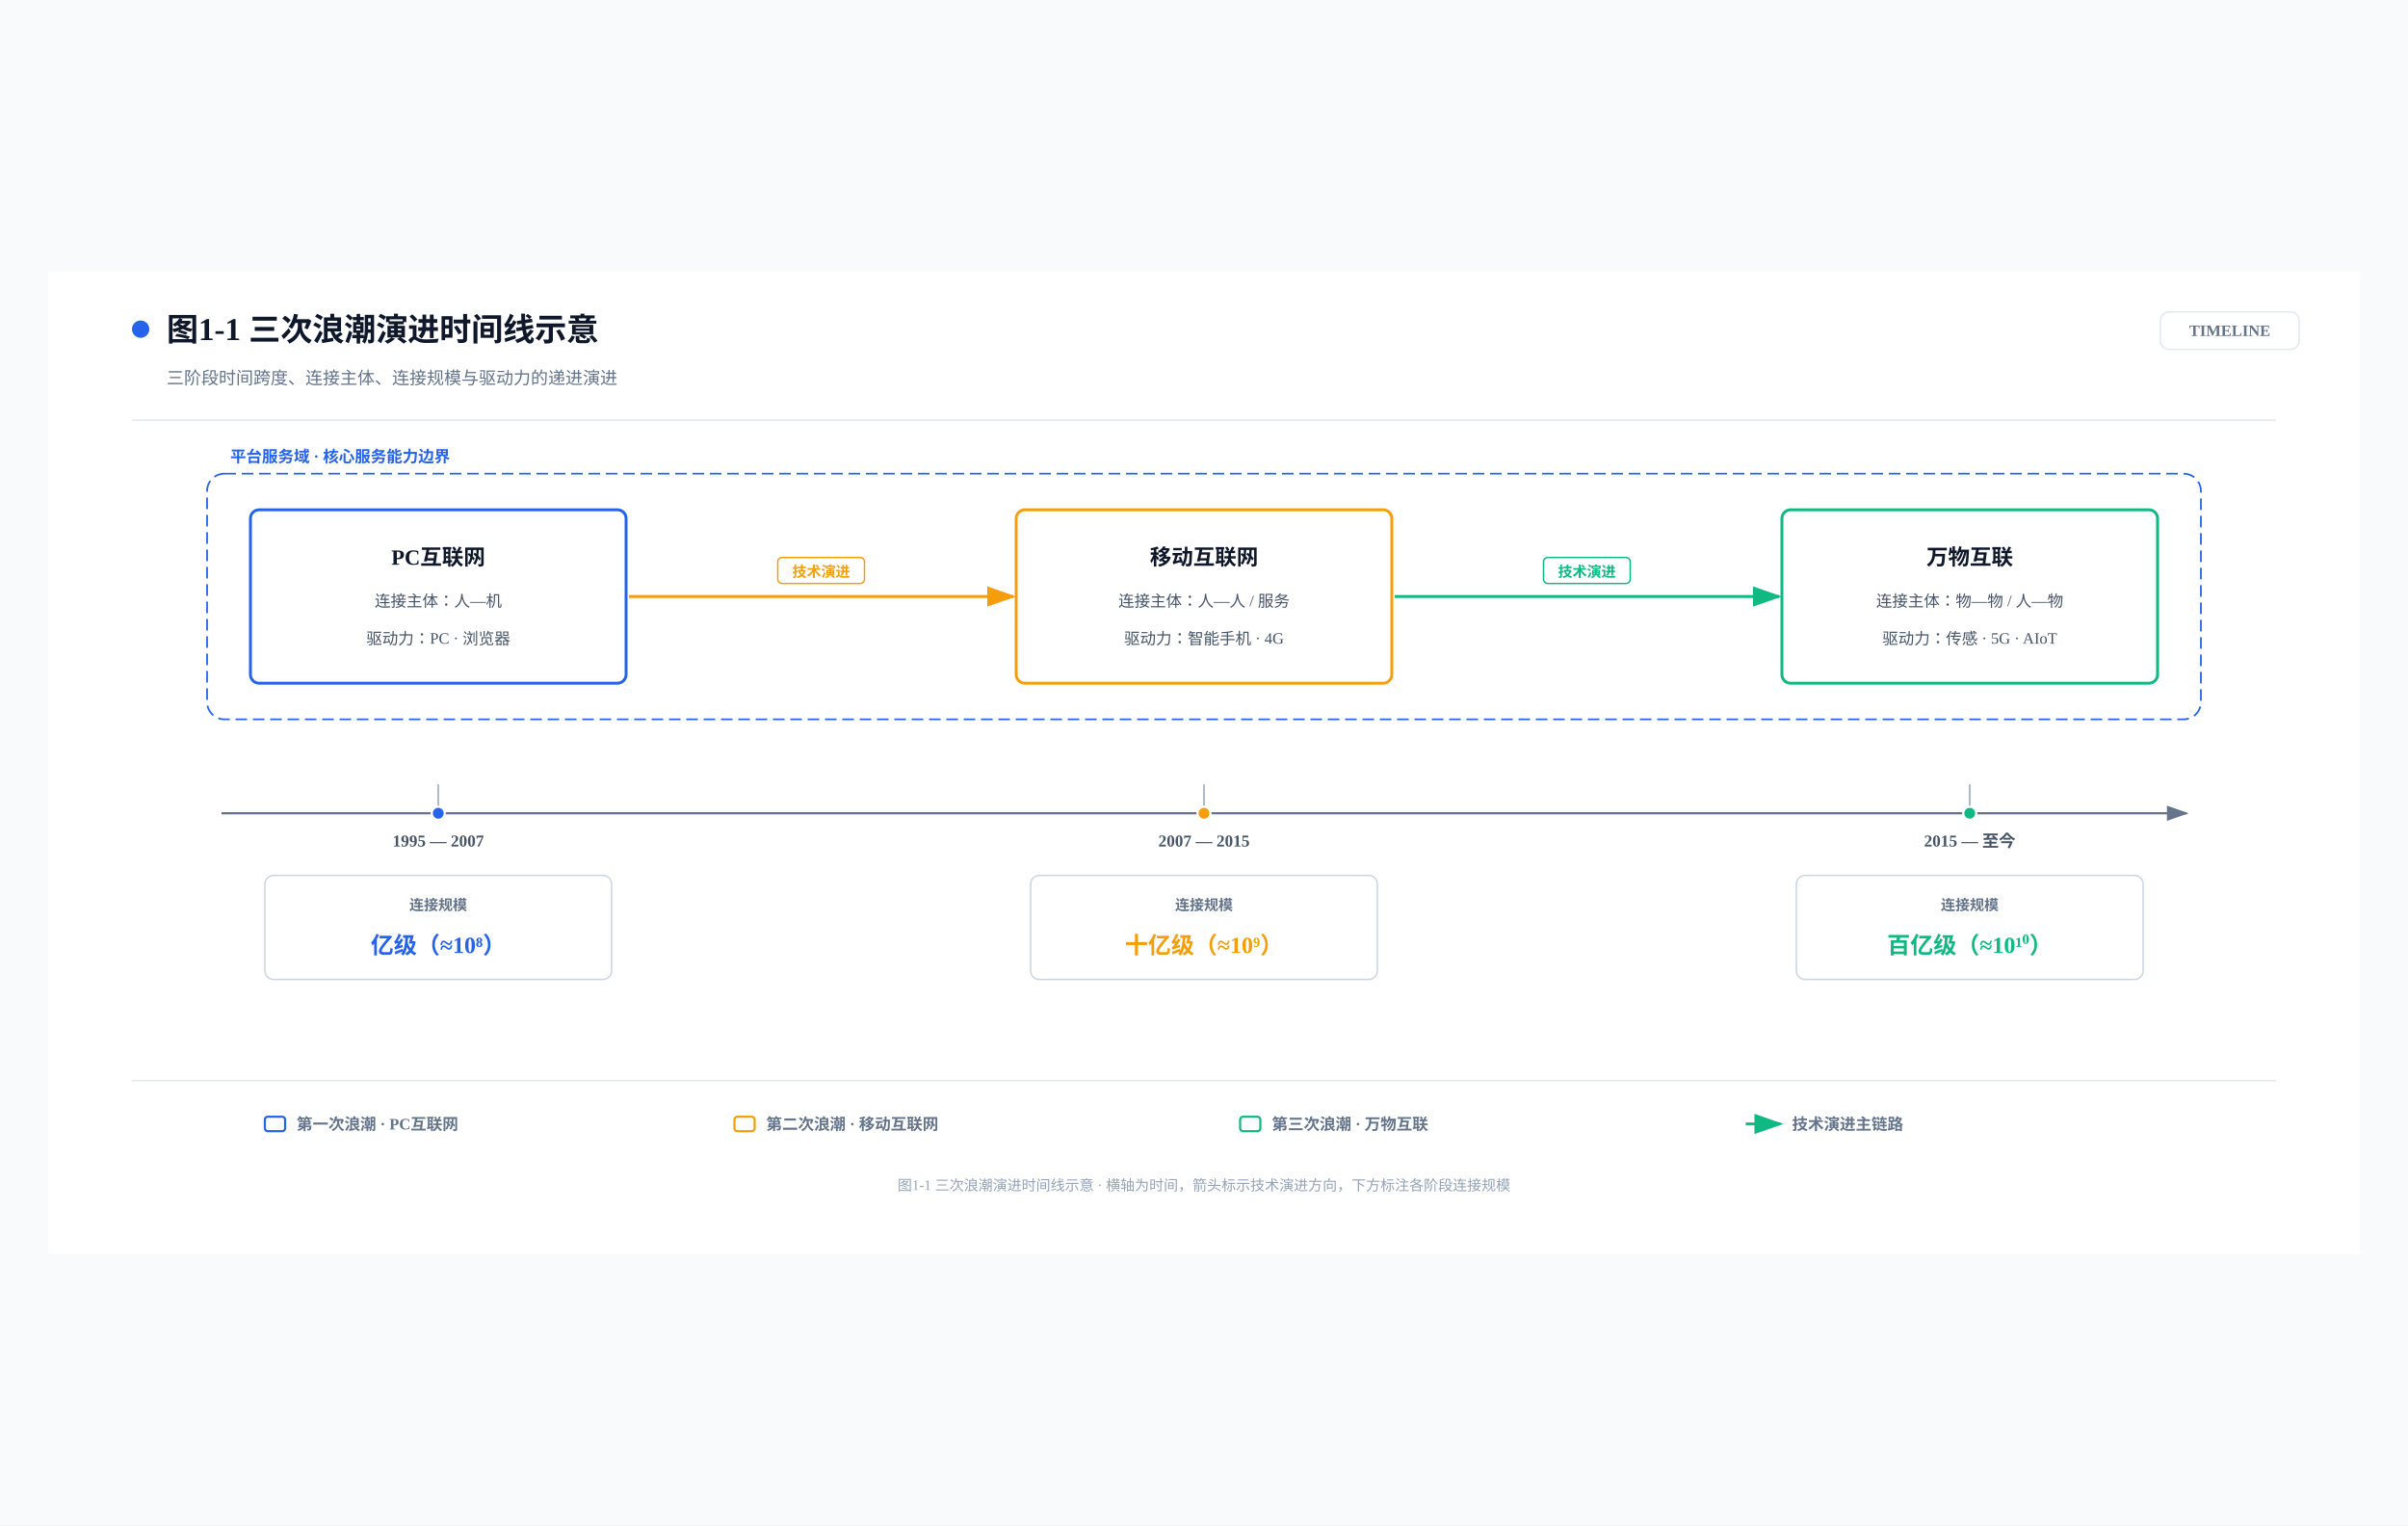
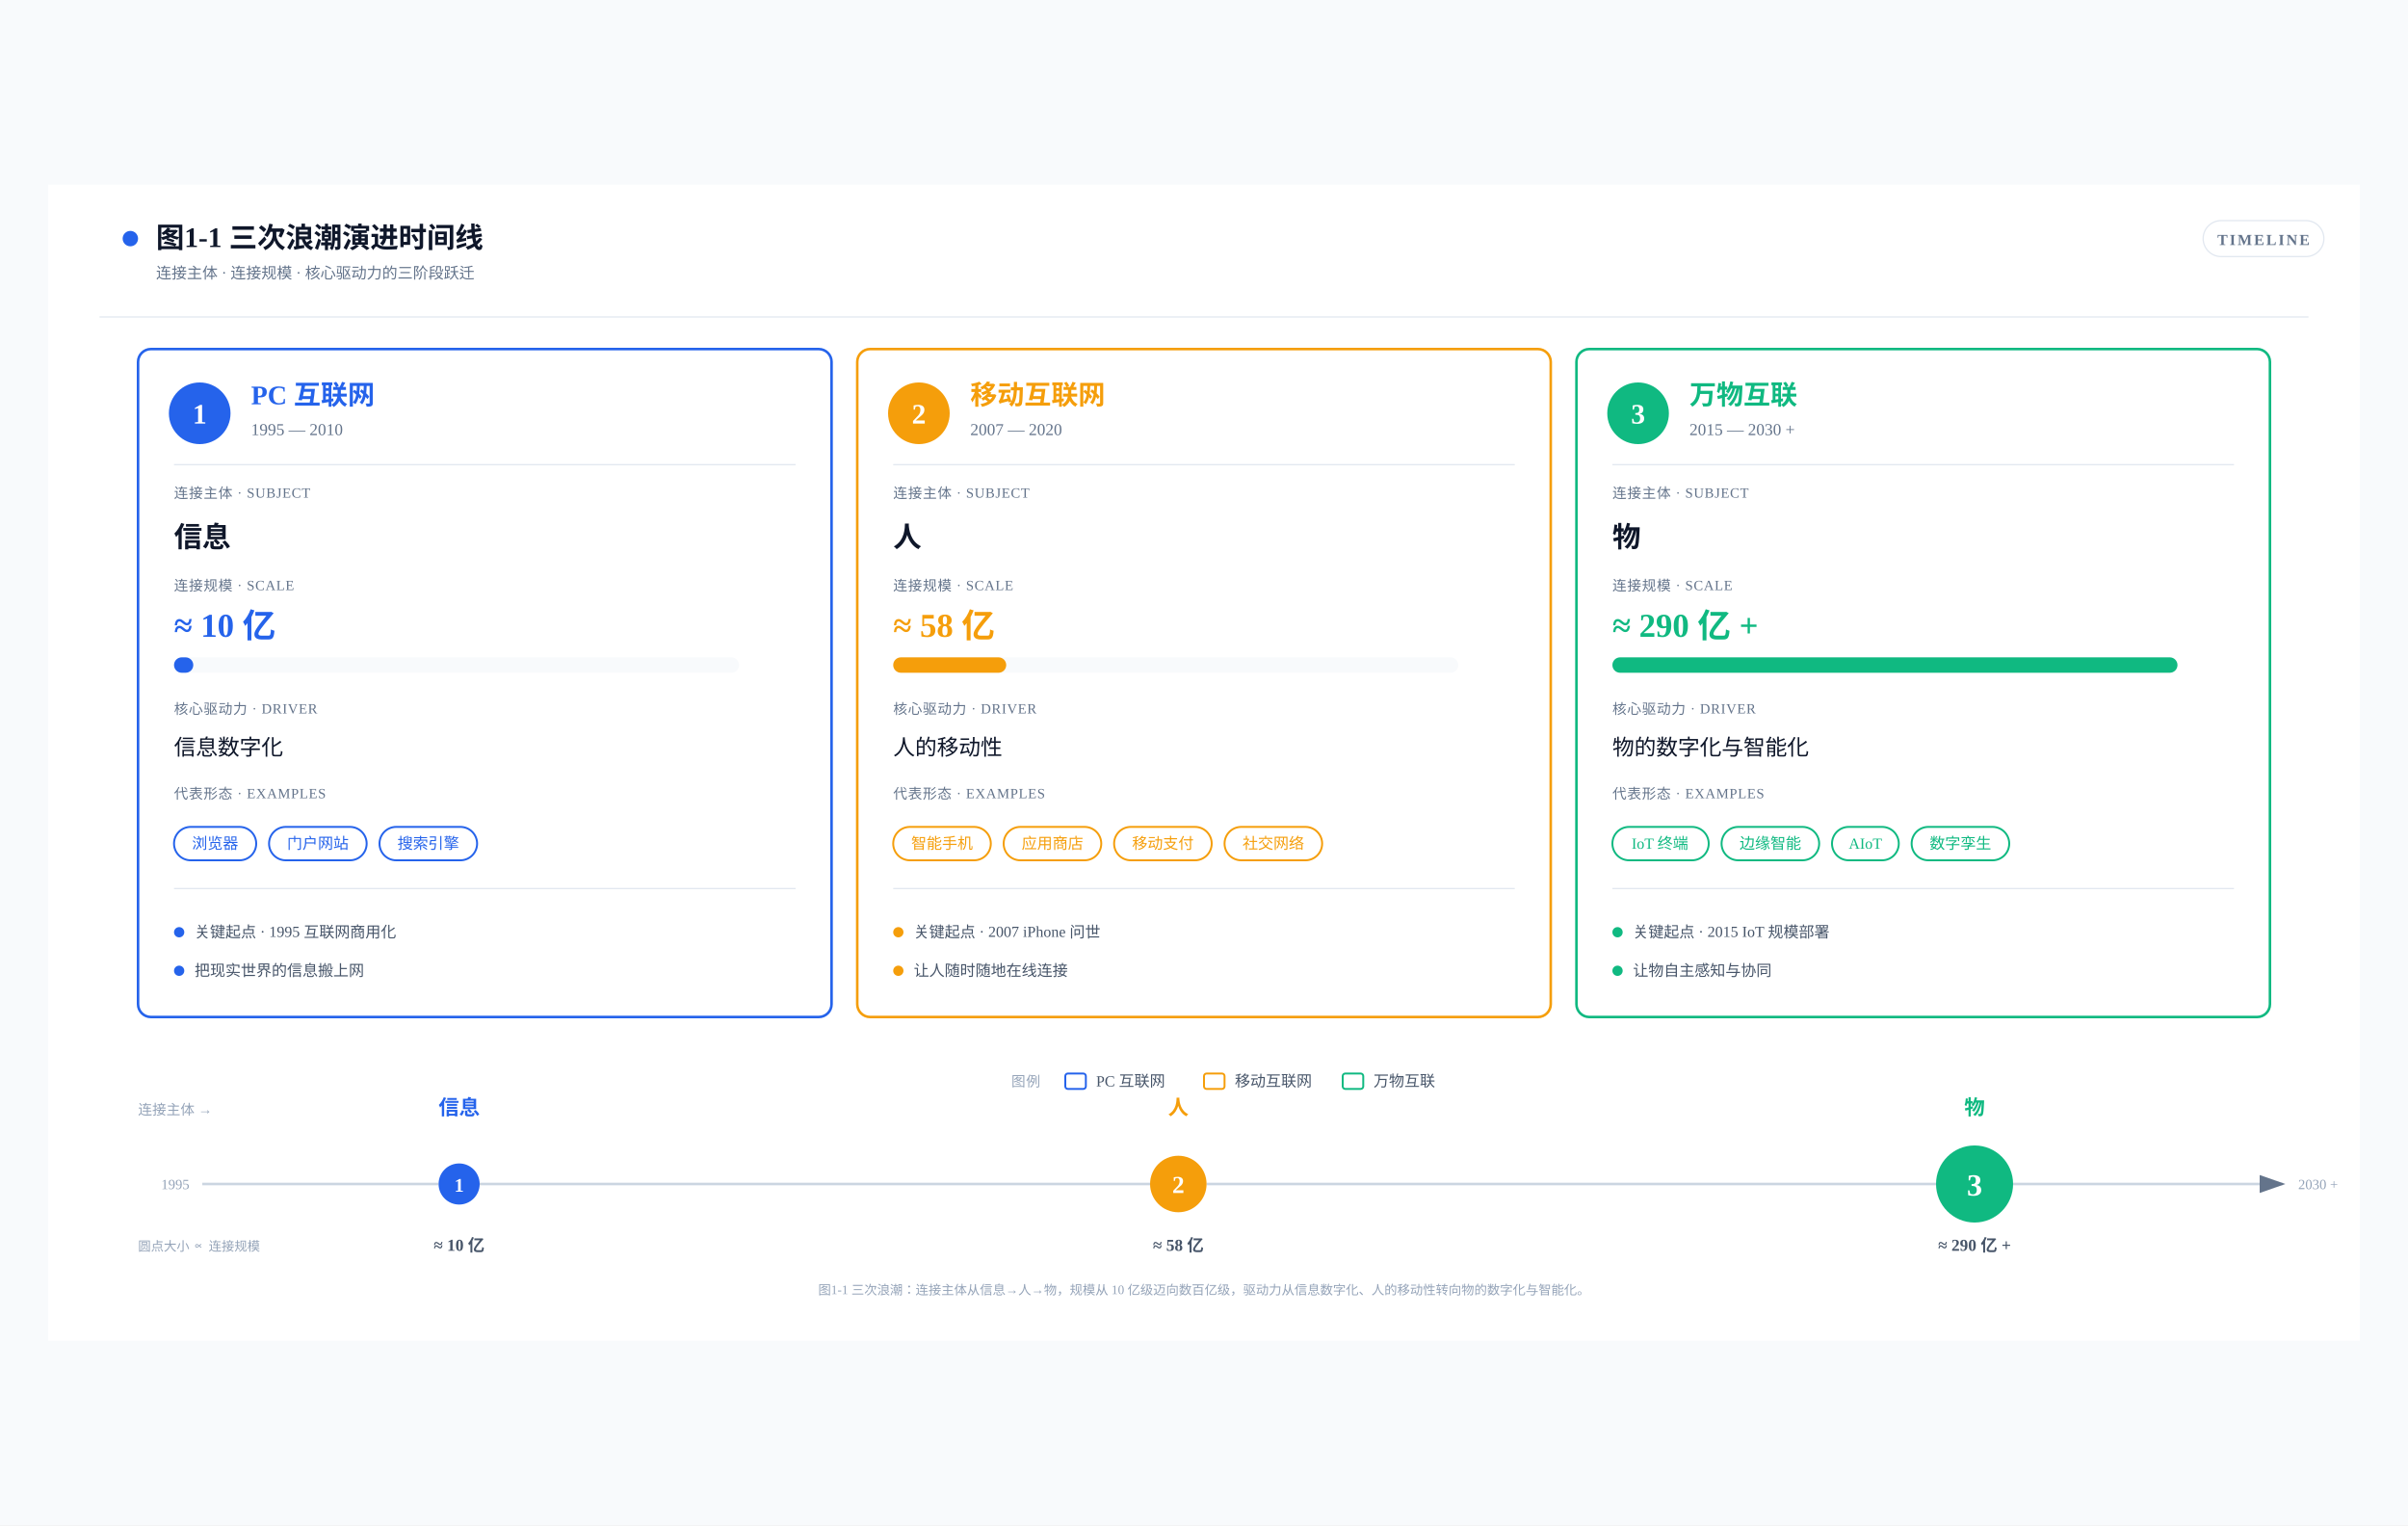
<svg xmlns="http://www.w3.org/2000/svg" width="1200" height="760" viewBox="0 0 1200 760" role="img" aria-labelledby="title desc">
  <rect width="1200" height="760" fill="#F8FAFC" />
-   <svg x="24.000" y="135.200" width="1152.000" height="489.600" viewBox="0 0 1600.000 680.000" preserveAspectRatio="xMidYMid meet">
+   <svg x="24.000" y="92.000" width="1152.000" height="576.000" viewBox="0 0 1800.000 900.000" preserveAspectRatio="xMidYMid meet">
    <defs>
      <marker id="ah-blue" markerWidth="10" markerHeight="7" refX="9" refY="3.5" orient="auto">
        <polygon points="0 0,10 3.5,0 7" fill="#2563EB" />
      </marker>
-       <marker id="ah-green" markerWidth="10" markerHeight="7" refX="9" refY="3.5" orient="auto">
-         <polygon points="0 0,10 3.5,0 7" fill="#10B981" />
-       </marker>
      <marker id="ah-orange" markerWidth="10" markerHeight="7" refX="9" refY="3.5" orient="auto">
        <polygon points="0 0,10 3.5,0 7" fill="#F59E0B" />
      </marker>
-       <marker id="ah-violet" markerWidth="10" markerHeight="7" refX="9" refY="3.5" orient="auto">
-         <polygon points="0 0,10 3.5,0 7" fill="#7C3AED" />
-       </marker>
-       <marker id="ah-red" markerWidth="10" markerHeight="7" refX="9" refY="3.5" orient="auto">
-         <polygon points="0 0,10 3.5,0 7" fill="#E11D48" />
+       <marker id="ah-green" markerWidth="10" markerHeight="7" refX="9" refY="3.5" orient="auto">
+         <polygon points="0 0,10 3.5,0 7" fill="#10B981" />
      </marker>
      <marker id="ah-gray" markerWidth="10" markerHeight="7" refX="9" refY="3.5" orient="auto">
        <polygon points="0 0,10 3.5,0 7" fill="#64748B" />
      </marker>
    </defs>
-     <rect x="0" y="0" width="1600" height="680" fill="#FFFFFF" />
-     <circle cx="64" cy="40" r="6" fill="#2563EB" />
-     <text x="82" y="48" fill="#0F172A" font-size="22" font-weight="700">图1-1 三次浪潮演进时间线示意</text>
-     <text x="82" y="78" fill="#64748B" font-size="12" font-weight="500">三阶段时间跨度、连接主体、连接规模与驱动力的递进演进</text>
-     <rect x="1462" y="28" width="96" height="26" rx="6" fill="#FFFFFF" stroke="#E2E8F0" stroke-width="1" />
-     <text x="1510" y="41" fill="#64748B" font-size="11" font-weight="700" text-anchor="middle" dominant-baseline="central">TIMELINE</text>
-     <line x1="58" y1="103" x2="1542" y2="103" stroke="#E2E8F0" stroke-width="1" />
-     <text x="126" y="132" fill="#2563EB" font-size="11" font-weight="600">平台服务域 · 核心服务能力边界</text>
-     <rect x="110" y="140" width="1380" height="170" rx="12" fill="none" stroke="#2563EB" stroke-width="1.2" stroke-dasharray="8 4" />
-     <line x1="120" y1="375" x2="1480" y2="375" stroke="#64748B" stroke-width="1.5" marker-end="url(#ah-gray)" />
-     <line x1="270" y1="355" x2="270" y2="375" stroke="#94A3B8" stroke-width="1" />
-     <circle cx="270" cy="375" r="4.5" fill="#2563EB" stroke="#FFFFFF" stroke-width="1.5" />
-     <line x1="800" y1="355" x2="800" y2="375" stroke="#94A3B8" stroke-width="1" />
-     <circle cx="800" cy="375" r="4.5" fill="#F59E0B" stroke="#FFFFFF" stroke-width="1.5" />
-     <line x1="1330" y1="355" x2="1330" y2="375" stroke="#94A3B8" stroke-width="1" />
-     <circle cx="1330" cy="375" r="4.5" fill="#10B981" stroke="#FFFFFF" stroke-width="1.5" />
-     <text x="270" y="398" fill="#475569" font-size="11.5" font-weight="600" text-anchor="middle">1995 — 2007</text>
-     <text x="800" y="398" fill="#475569" font-size="11.5" font-weight="600" text-anchor="middle">2007 — 2015</text>
-     <text x="1330" y="398" fill="#475569" font-size="11.5" font-weight="600" text-anchor="middle">2015 — 至今</text>
-     <line x1="402" y1="225" x2="668" y2="225" stroke="#F59E0B" stroke-width="2" marker-end="url(#ah-orange)" />
-     <rect x="505" y="198" width="60" height="18" rx="3" fill="#FFFFFF" stroke="#F59E0B" stroke-width="1" />
-     <text x="535" y="207" fill="#F59E0B" font-size="10" font-weight="600" text-anchor="middle" dominant-baseline="central">技术演进</text>
-     <line x1="932" y1="225" x2="1198" y2="225" stroke="#10B981" stroke-width="2" marker-end="url(#ah-green)" />
-     <rect x="1035" y="198" width="60" height="18" rx="3" fill="#FFFFFF" stroke="#10B981" stroke-width="1" />
-     <text x="1065" y="207" fill="#10B981" font-size="10" font-weight="600" text-anchor="middle" dominant-baseline="central">技术演进</text>
-     <rect x="140" y="165" width="260" height="120" rx="6" fill="#FFFFFF" stroke="#2563EB" stroke-width="2" />
-     <text x="270" y="203" fill="#0F172A" font-size="15" font-weight="700" text-anchor="middle">PC互联网</text>
-     <text x="270" y="232" fill="#475569" font-size="11" font-weight="500" text-anchor="middle">连接主体：人—机</text>
-     <text x="270" y="258" fill="#475569" font-size="11" font-weight="500" text-anchor="middle">驱动力：PC · 浏览器</text>
-     <rect x="670" y="165" width="260" height="120" rx="6" fill="#FFFFFF" stroke="#F59E0B" stroke-width="2" />
-     <text x="800" y="203" fill="#0F172A" font-size="15" font-weight="700" text-anchor="middle">移动互联网</text>
-     <text x="800" y="232" fill="#475569" font-size="11" font-weight="500" text-anchor="middle">连接主体：人—人 / 服务</text>
-     <text x="800" y="258" fill="#475569" font-size="11" font-weight="500" text-anchor="middle">驱动力：智能手机 · 4G</text>
-     <rect x="1200" y="165" width="260" height="120" rx="6" fill="#FFFFFF" stroke="#10B981" stroke-width="2" />
-     <text x="1330" y="203" fill="#0F172A" font-size="15" font-weight="700" text-anchor="middle">万物互联</text>
-     <text x="1330" y="232" fill="#475569" font-size="11" font-weight="500" text-anchor="middle">连接主体：物—物 / 人—物</text>
-     <text x="1330" y="258" fill="#475569" font-size="11" font-weight="500" text-anchor="middle">驱动力：传感 · 5G · AIoT</text>
-     <rect x="150" y="418" width="240" height="72" rx="6" fill="#FFFFFF" stroke="#CBD5E1" stroke-width="1" />
-     <text x="270" y="442" fill="#64748B" font-size="10" font-weight="600" text-anchor="middle">连接规模</text>
-     <text x="270" y="472" fill="#2563EB" font-size="16" font-weight="700" text-anchor="middle">亿级（≈10⁸）</text>
-     <rect x="680" y="418" width="240" height="72" rx="6" fill="#FFFFFF" stroke="#CBD5E1" stroke-width="1" />
-     <text x="800" y="442" fill="#64748B" font-size="10" font-weight="600" text-anchor="middle">连接规模</text>
-     <text x="800" y="472" fill="#F59E0B" font-size="16" font-weight="700" text-anchor="middle">十亿级（≈10⁹）</text>
-     <rect x="1210" y="418" width="240" height="72" rx="6" fill="#FFFFFF" stroke="#CBD5E1" stroke-width="1" />
-     <text x="1330" y="442" fill="#64748B" font-size="10" font-weight="600" text-anchor="middle">连接规模</text>
-     <text x="1330" y="472" fill="#10B981" font-size="16" font-weight="700" text-anchor="middle">百亿级（≈10¹⁰）</text>
-     <line x1="58" y1="560" x2="1542" y2="560" stroke="#E2E8F0" stroke-width="1" />
-     <rect x="150" y="585" width="14" height="10" rx="2" fill="#FFFFFF" stroke="#2563EB" stroke-width="1.5" />
-     <text x="172" y="594" fill="#64748B" font-size="11" font-weight="600">第一次浪潮 · PC互联网</text>
-     <rect x="475" y="585" width="14" height="10" rx="2" fill="#FFFFFF" stroke="#F59E0B" stroke-width="1.5" />
-     <text x="497" y="594" fill="#64748B" font-size="11" font-weight="600">第二次浪潮 · 移动互联网</text>
-     <rect x="825" y="585" width="14" height="10" rx="2" fill="#FFFFFF" stroke="#10B981" stroke-width="1.5" />
-     <text x="847" y="594" fill="#64748B" font-size="11" font-weight="600">第三次浪潮 · 万物互联</text>
-     <line x1="1175" y1="590" x2="1199" y2="590" stroke="#10B981" stroke-width="2" marker-end="url(#ah-green)" />
-     <text x="1207" y="594" fill="#64748B" font-size="11" font-weight="600">技术演进主链路</text>
-     <text x="800" y="636" fill="#94A3B8" font-size="10" text-anchor="middle">图1-1 三次浪潮演进时间线示意 · 横轴为时间，箭头标示技术演进方向，下方标注各阶段连接规模</text>
+     <rect x="0" y="0" width="1800" height="900" fill="#FFFFFF" />
+     <g id="title">
+       <circle cx="64" cy="42" r="6" fill="#2563EB" />
+       <text x="84" y="49" font-size="22" font-weight="700" fill="#0F172A">图1-1 三次浪潮演进时间线</text>
+       <text x="84" y="73" font-size="12" fill="#64748B">连接主体 · 连接规模 · 核心驱动力的三阶段跃迁</text>
+       <rect x="1678" y="28" width="94" height="28" rx="14" fill="#FFFFFF" stroke="#E2E8F0" stroke-width="1" />
+       <text x="1725" y="47" font-size="12" font-weight="700" fill="#64748B" text-anchor="middle" letter-spacing="1.5">TIMELINE</text>
+       <line x1="40" y1="103" x2="1760" y2="103" stroke="#E2E8F0" stroke-width="1" />
+     </g>
+     <g id="card-1">
+       <rect x="70" y="128" width="540" height="520" rx="10" fill="#FFFFFF" stroke="#2563EB" stroke-width="2" />
+       <circle cx="118" cy="178" r="24" fill="#2563EB" />
+       <text x="118" y="186" font-size="22" font-weight="700" fill="#FFFFFF" text-anchor="middle">1</text>
+       <text x="158" y="171" font-size="21" font-weight="700" fill="#2563EB">PC 互联网</text>
+       <text x="158" y="195" font-size="13" fill="#64748B">1995 — 2010</text>
+       <line x1="98" y1="218" x2="582" y2="218" stroke="#E2E8F0" stroke-width="1" />
+       <text x="98" y="244" font-size="11" fill="#64748B" letter-spacing="0.5">连接主体 · SUBJECT</text>
+       <text x="98" y="282" font-size="22" font-weight="700" fill="#0F172A">信息</text>
+       <text x="98" y="316" font-size="11" fill="#64748B" letter-spacing="0.5">连接规模 · SCALE</text>
+       <text x="98" y="352" font-size="26" font-weight="700" fill="#2563EB">≈ 10 亿</text>
+       <rect x="98" y="368" width="440" height="12" rx="6" fill="#F8FAFC" />
+       <rect x="98" y="368" width="15" height="12" rx="6" fill="#2563EB" />
+       <text x="98" y="412" font-size="11" fill="#64748B" letter-spacing="0.5">核心驱动力 · DRIVER</text>
+       <text x="98" y="444" font-size="17" fill="#0F172A">信息数字化</text>
+       <text x="98" y="478" font-size="11" fill="#64748B" letter-spacing="0.5">代表形态 · EXAMPLES</text>
+       <g font-size="12" fill="#2563EB">
+         <rect x="98" y="500" width="64" height="26" rx="13" fill="#FFFFFF" stroke="#2563EB" stroke-width="1.5" />
+         <text x="130" y="517" text-anchor="middle">浏览器</text>
+         <rect x="172" y="500" width="76" height="26" rx="13" fill="#FFFFFF" stroke="#2563EB" stroke-width="1.5" />
+         <text x="210" y="517" text-anchor="middle">门户网站</text>
+         <rect x="258" y="500" width="76" height="26" rx="13" fill="#FFFFFF" stroke="#2563EB" stroke-width="1.5" />
+         <text x="296" y="517" text-anchor="middle">搜索引擎</text>
+       </g>
+       <line x1="98" y1="548" x2="582" y2="548" stroke="#E2E8F0" stroke-width="1" />
+       <circle cx="102" cy="582" r="4" fill="#2563EB" />
+       <text x="114" y="586" font-size="12" fill="#475569">关键起点 · 1995 互联网商用化</text>
+       <circle cx="102" cy="612" r="4" fill="#2563EB" />
+       <text x="114" y="616" font-size="12" fill="#475569">把现实世界的信息搬上网</text>
+     </g>
+     <g id="card-2">
+       <rect x="630" y="128" width="540" height="520" rx="10" fill="#FFFFFF" stroke="#F59E0B" stroke-width="2" />
+       <circle cx="678" cy="178" r="24" fill="#F59E0B" />
+       <text x="678" y="186" font-size="22" font-weight="700" fill="#FFFFFF" text-anchor="middle">2</text>
+       <text x="718" y="171" font-size="21" font-weight="700" fill="#F59E0B">移动互联网</text>
+       <text x="718" y="195" font-size="13" fill="#64748B">2007 — 2020</text>
+       <line x1="658" y1="218" x2="1142" y2="218" stroke="#E2E8F0" stroke-width="1" />
+       <text x="658" y="244" font-size="11" fill="#64748B" letter-spacing="0.5">连接主体 · SUBJECT</text>
+       <text x="658" y="282" font-size="22" font-weight="700" fill="#0F172A">人</text>
+       <text x="658" y="316" font-size="11" fill="#64748B" letter-spacing="0.5">连接规模 · SCALE</text>
+       <text x="658" y="352" font-size="26" font-weight="700" fill="#F59E0B">≈ 58 亿</text>
+       <rect x="658" y="368" width="440" height="12" rx="6" fill="#F8FAFC" />
+       <rect x="658" y="368" width="88" height="12" rx="6" fill="#F59E0B" />
+       <text x="658" y="412" font-size="11" fill="#64748B" letter-spacing="0.5">核心驱动力 · DRIVER</text>
+       <text x="658" y="444" font-size="17" fill="#0F172A">人的移动性</text>
+       <text x="658" y="478" font-size="11" fill="#64748B" letter-spacing="0.5">代表形态 · EXAMPLES</text>
+       <g font-size="12" fill="#F59E0B">
+         <rect x="658" y="500" width="76" height="26" rx="13" fill="#FFFFFF" stroke="#F59E0B" stroke-width="1.5" />
+         <text x="696" y="517" text-anchor="middle">智能手机</text>
+         <rect x="744" y="500" width="76" height="26" rx="13" fill="#FFFFFF" stroke="#F59E0B" stroke-width="1.5" />
+         <text x="782" y="517" text-anchor="middle">应用商店</text>
+         <rect x="830" y="500" width="76" height="26" rx="13" fill="#FFFFFF" stroke="#F59E0B" stroke-width="1.5" />
+         <text x="868" y="517" text-anchor="middle">移动支付</text>
+         <rect x="916" y="500" width="76" height="26" rx="13" fill="#FFFFFF" stroke="#F59E0B" stroke-width="1.5" />
+         <text x="954" y="517" text-anchor="middle">社交网络</text>
+       </g>
+       <line x1="658" y1="548" x2="1142" y2="548" stroke="#E2E8F0" stroke-width="1" />
+       <circle cx="662" cy="582" r="4" fill="#F59E0B" />
+       <text x="674" y="586" font-size="12" fill="#475569">关键起点 · 2007 iPhone 问世</text>
+       <circle cx="662" cy="612" r="4" fill="#F59E0B" />
+       <text x="674" y="616" font-size="12" fill="#475569">让人随时随地在线连接</text>
+     </g>
+     <g id="card-3">
+       <rect x="1190" y="128" width="540" height="520" rx="10" fill="#FFFFFF" stroke="#10B981" stroke-width="2" />
+       <circle cx="1238" cy="178" r="24" fill="#10B981" />
+       <text x="1238" y="186" font-size="22" font-weight="700" fill="#FFFFFF" text-anchor="middle">3</text>
+       <text x="1278" y="171" font-size="21" font-weight="700" fill="#10B981">万物互联</text>
+       <text x="1278" y="195" font-size="13" fill="#64748B">2015 — 2030 +</text>
+       <line x1="1218" y1="218" x2="1702" y2="218" stroke="#E2E8F0" stroke-width="1" />
+       <text x="1218" y="244" font-size="11" fill="#64748B" letter-spacing="0.5">连接主体 · SUBJECT</text>
+       <text x="1218" y="282" font-size="22" font-weight="700" fill="#0F172A">物</text>
+       <text x="1218" y="316" font-size="11" fill="#64748B" letter-spacing="0.5">连接规模 · SCALE</text>
+       <text x="1218" y="352" font-size="26" font-weight="700" fill="#10B981">≈ 290 亿 +</text>
+       <rect x="1218" y="368" width="440" height="12" rx="6" fill="#F8FAFC" />
+       <rect x="1218" y="368" width="440" height="12" rx="6" fill="#10B981" />
+       <text x="1218" y="412" font-size="11" fill="#64748B" letter-spacing="0.5">核心驱动力 · DRIVER</text>
+       <text x="1218" y="444" font-size="17" fill="#0F172A">物的数字化与智能化</text>
+       <text x="1218" y="478" font-size="11" fill="#64748B" letter-spacing="0.5">代表形态 · EXAMPLES</text>
+       <g font-size="12" fill="#10B981">
+         <rect x="1218" y="500" width="75" height="26" rx="13" fill="#FFFFFF" stroke="#10B981" stroke-width="1.5" />
+         <text x="1255" y="517" text-anchor="middle">IoT 终端</text>
+         <rect x="1303" y="500" width="76" height="26" rx="13" fill="#FFFFFF" stroke="#10B981" stroke-width="1.5" />
+         <text x="1341" y="517" text-anchor="middle">边缘智能</text>
+         <rect x="1389" y="500" width="52" height="26" rx="13" fill="#FFFFFF" stroke="#10B981" stroke-width="1.5" />
+         <text x="1415" y="517" text-anchor="middle">AIoT</text>
+         <rect x="1451" y="500" width="76" height="26" rx="13" fill="#FFFFFF" stroke="#10B981" stroke-width="1.5" />
+         <text x="1489" y="517" text-anchor="middle">数字孪生</text>
+       </g>
+       <line x1="1218" y1="548" x2="1702" y2="548" stroke="#E2E8F0" stroke-width="1" />
+       <circle cx="1222" cy="582" r="4" fill="#10B981" />
+       <text x="1234" y="586" font-size="12" fill="#475569">关键起点 · 2015 IoT 规模部署</text>
+       <circle cx="1222" cy="612" r="4" fill="#10B981" />
+       <text x="1234" y="616" font-size="12" fill="#475569">让物自主感知与协同</text>
+     </g>
+     <g id="evolution">
+       <text x="750" y="702" font-size="11" fill="#94A3B8" letter-spacing="0.5">图例</text>
+       <rect x="792" y="692" width="16" height="12" rx="2" fill="#FFFFFF" stroke="#2563EB" stroke-width="1.5" />
+       <text x="816" y="702" font-size="12" fill="#475569">PC 互联网</text>
+       <rect x="900" y="692" width="16" height="12" rx="2" fill="#FFFFFF" stroke="#F59E0B" stroke-width="1.5" />
+       <text x="924" y="702" font-size="12" fill="#475569">移动互联网</text>
+       <rect x="1008" y="692" width="16" height="12" rx="2" fill="#FFFFFF" stroke="#10B981" stroke-width="1.5" />
+       <text x="1032" y="702" font-size="12" fill="#475569">万物互联</text>
+       <text x="70" y="724" font-size="11" fill="#94A3B8">连接主体 →</text>
+       <text x="70" y="830" font-size="10" fill="#94A3B8">圆点大小 ∝ 连接规模</text>
+       <text x="320" y="724" font-size="16" font-weight="700" fill="#2563EB" text-anchor="middle">信息</text>
+       <text x="880" y="724" font-size="16" font-weight="700" fill="#F59E0B" text-anchor="middle">人</text>
+       <text x="1500" y="724" font-size="16" font-weight="700" fill="#10B981" text-anchor="middle">物</text>
+       <line x1="120" y1="778" x2="304" y2="778" stroke="#CBD5E1" stroke-width="2" />
+       <line x1="336" y1="778" x2="858" y2="778" stroke="#CBD5E1" stroke-width="2" />
+       <line x1="902" y1="778" x2="1470" y2="778" stroke="#CBD5E1" stroke-width="2" />
+       <line x1="1530" y1="778" x2="1740" y2="778" stroke="#CBD5E1" stroke-width="2" marker-end="url(#ah-gray)" />
+       <text x="110" y="782" font-size="11" fill="#94A3B8" text-anchor="end">1995</text>
+       <text x="1752" y="782" font-size="11" fill="#94A3B8" text-anchor="start">2030 +</text>
+       <circle cx="320" cy="778" r="16" fill="#2563EB" />
+       <text x="320" y="784" font-size="15" font-weight="700" fill="#FFFFFF" text-anchor="middle">1</text>
+       <circle cx="880" cy="778" r="22" fill="#F59E0B" />
+       <text x="880" y="785" font-size="19" font-weight="700" fill="#FFFFFF" text-anchor="middle">2</text>
+       <circle cx="1500" cy="778" r="30" fill="#10B981" />
+       <text x="1500" y="787" font-size="24" font-weight="700" fill="#FFFFFF" text-anchor="middle">3</text>
+       <text x="320" y="830" font-size="13" font-weight="700" fill="#475569" text-anchor="middle">≈ 10 亿</text>
+       <text x="880" y="830" font-size="13" font-weight="700" fill="#475569" text-anchor="middle">≈ 58 亿</text>
+       <text x="1500" y="830" font-size="13" font-weight="700" fill="#475569" text-anchor="middle">≈ 290 亿 +</text>
+     </g>
+     <text x="900" y="864" font-size="10" fill="#94A3B8" text-anchor="middle">图1-1 三次浪潮：连接主体从信息→人→物，规模从 10 亿级迈向数百亿级，驱动力从信息数字化、人的移动性转向物的数字化与智能化。</text>
  </svg>
</svg>
